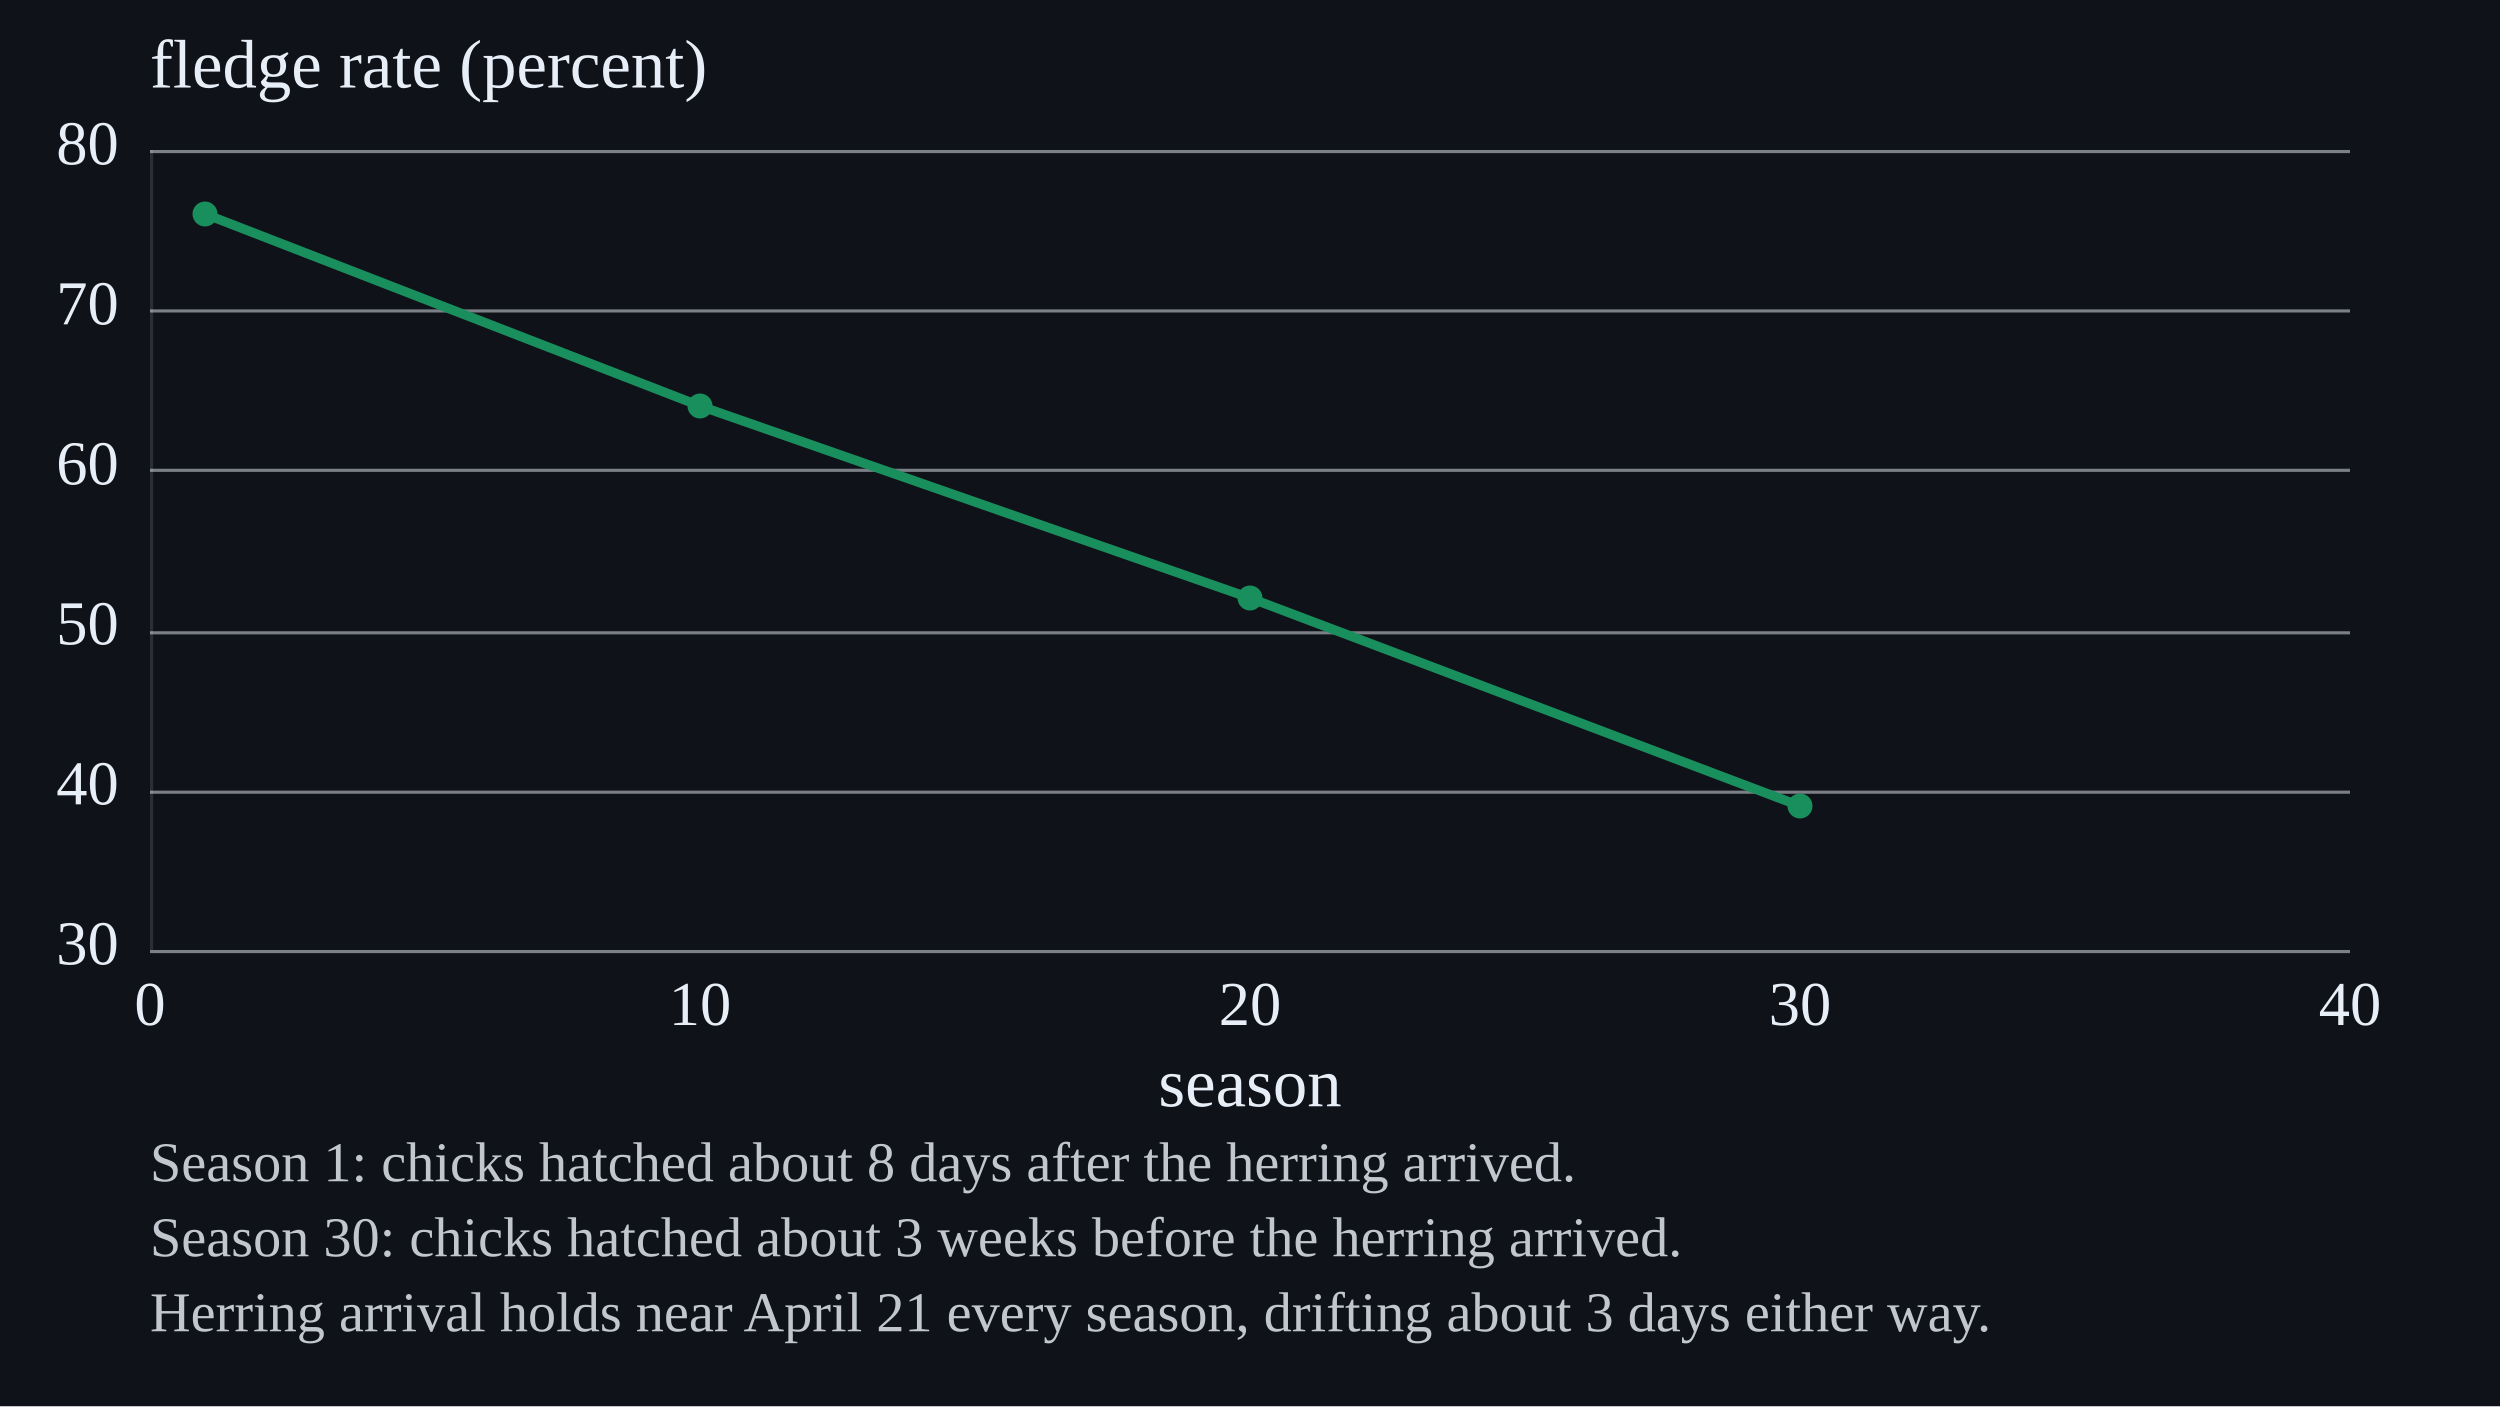
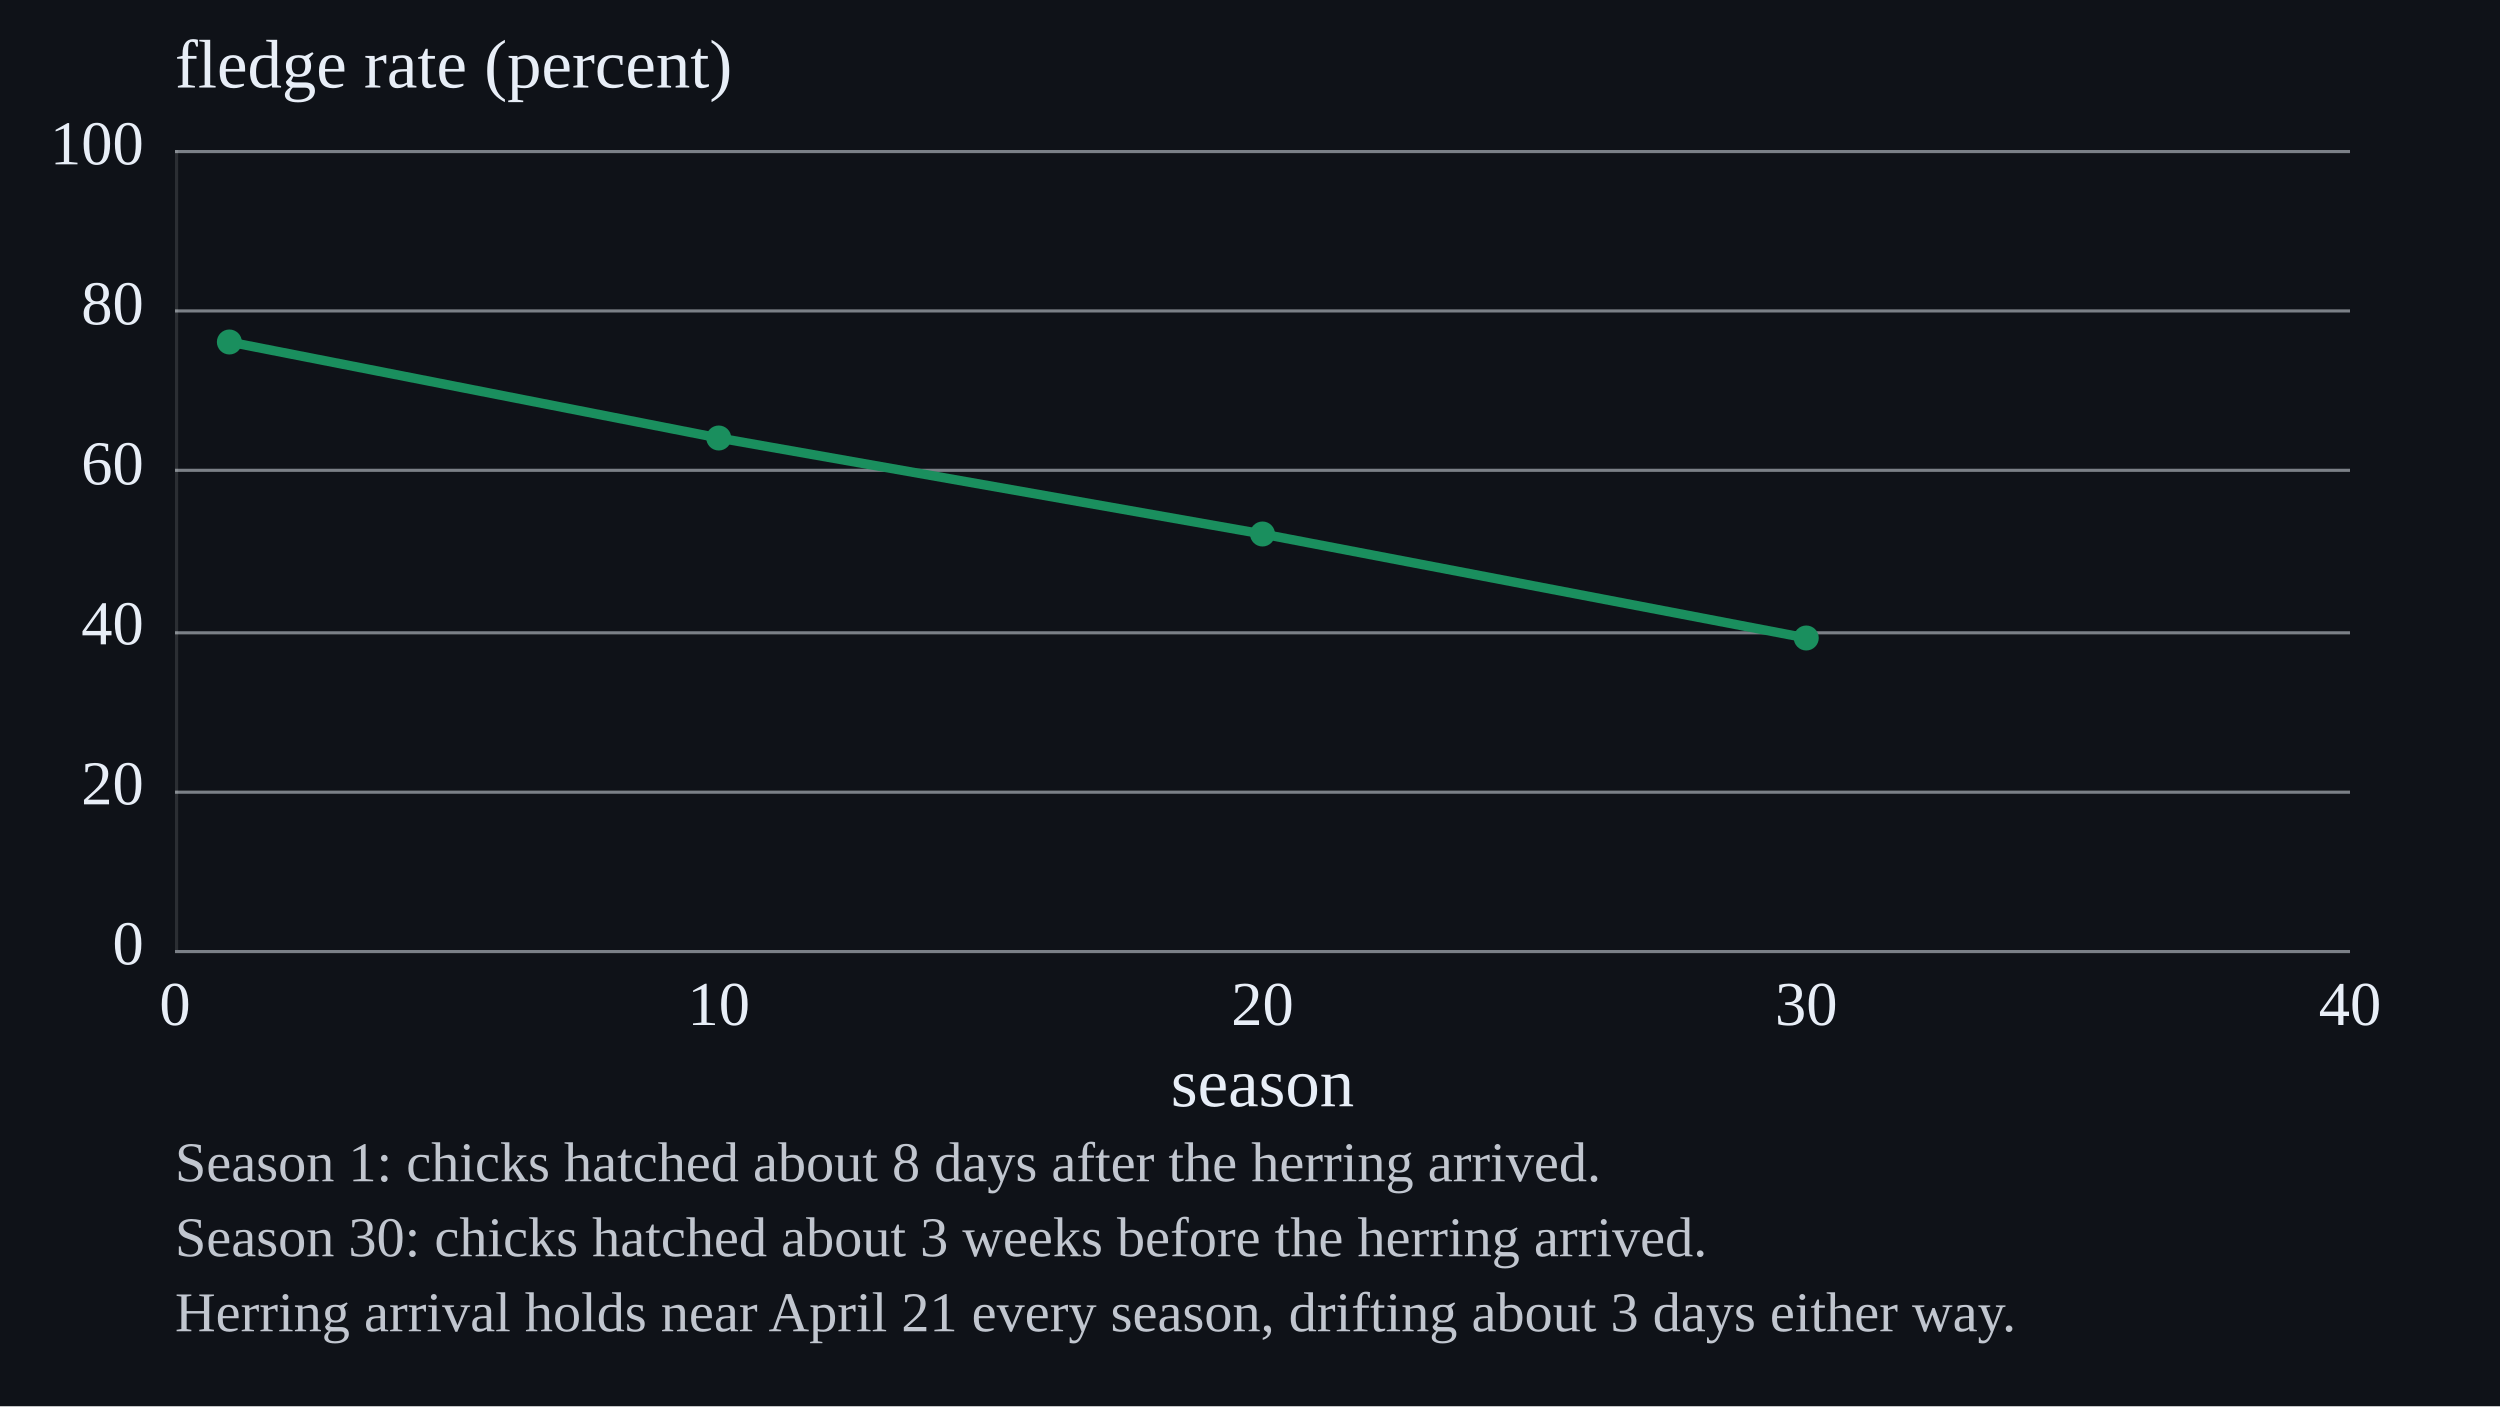
<svg xmlns="http://www.w3.org/2000/svg" width="800" height="450" viewBox="0 0 800 450" role="img">
  <rect x="0" y="0" width="800" height="450" fill="#0f1218" />
-   <line x1="48.5" y1="48" x2="48.5" y2="304" stroke="rgba(255,255,255,0.12)" stroke-width="1" />
-   <line x1="48" y1="304.5" x2="752" y2="304.5" stroke="rgba(232,238,247,0.5)" stroke-width="1" />
-   <text x="38" y="304" font-size="20" fill="#e8eef7" text-anchor="end" dominant-baseline="middle">30</text>
-   <line x1="48" y1="253.5" x2="752" y2="253.5" stroke="rgba(232,238,247,0.5)" stroke-width="1" />
-   <text x="38" y="252.8" font-size="20" fill="#e8eef7" text-anchor="end" dominant-baseline="middle">40</text>
-   <line x1="48" y1="202.5" x2="752" y2="202.5" stroke="rgba(232,238,247,0.5)" stroke-width="1" />
-   <text x="38" y="201.6" font-size="20" fill="#e8eef7" text-anchor="end" dominant-baseline="middle">50</text>
-   <line x1="48" y1="150.5" x2="752" y2="150.5" stroke="rgba(232,238,247,0.5)" stroke-width="1" />
-   <text x="38" y="150.4" font-size="20" fill="#e8eef7" text-anchor="end" dominant-baseline="middle">60</text>
-   <line x1="48" y1="99.5" x2="752" y2="99.5" stroke="rgba(232,238,247,0.5)" stroke-width="1" />
-   <text x="38" y="99.2" font-size="20" fill="#e8eef7" text-anchor="end" dominant-baseline="middle">70</text>
-   <line x1="48" y1="48.5" x2="752" y2="48.5" stroke="rgba(232,238,247,0.5)" stroke-width="1" />
-   <text x="38" y="48" font-size="20" fill="#e8eef7" text-anchor="end" dominant-baseline="middle">80</text>
-   <text x="48" y="328" font-size="20" fill="#e8eef7" text-anchor="middle">0</text>
-   <text x="224" y="328" font-size="20" fill="#e8eef7" text-anchor="middle">10</text>
-   <text x="400" y="328" font-size="20" fill="#e8eef7" text-anchor="middle">20</text>
-   <text x="576" y="328" font-size="20" fill="#e8eef7" text-anchor="middle">30</text>
+   <line x1="56.5" y1="48" x2="56.5" y2="304" stroke="rgba(255,255,255,0.12)" stroke-width="1" />
+   <line x1="56" y1="304.5" x2="752" y2="304.5" stroke="rgba(232,238,247,0.5)" stroke-width="1" />
+   <text x="46" y="304" font-size="20" fill="#e8eef7" text-anchor="end" dominant-baseline="middle">0</text>
+   <line x1="56" y1="253.5" x2="752" y2="253.5" stroke="rgba(232,238,247,0.5)" stroke-width="1" />
+   <text x="46" y="252.8" font-size="20" fill="#e8eef7" text-anchor="end" dominant-baseline="middle">20</text>
+   <line x1="56" y1="202.5" x2="752" y2="202.5" stroke="rgba(232,238,247,0.5)" stroke-width="1" />
+   <text x="46" y="201.6" font-size="20" fill="#e8eef7" text-anchor="end" dominant-baseline="middle">40</text>
+   <line x1="56" y1="150.5" x2="752" y2="150.5" stroke="rgba(232,238,247,0.5)" stroke-width="1" />
+   <text x="46" y="150.4" font-size="20" fill="#e8eef7" text-anchor="end" dominant-baseline="middle">60</text>
+   <line x1="56" y1="99.5" x2="752" y2="99.5" stroke="rgba(232,238,247,0.5)" stroke-width="1" />
+   <text x="46" y="99.2" font-size="20" fill="#e8eef7" text-anchor="end" dominant-baseline="middle">80</text>
+   <line x1="56" y1="48.5" x2="752" y2="48.5" stroke="rgba(232,238,247,0.5)" stroke-width="1" />
+   <text x="46" y="48" font-size="20" fill="#e8eef7" text-anchor="end" dominant-baseline="middle">100</text>
+   <text x="56" y="328" font-size="20" fill="#e8eef7" text-anchor="middle">0</text>
+   <text x="230" y="328" font-size="20" fill="#e8eef7" text-anchor="middle">10</text>
+   <text x="404" y="328" font-size="20" fill="#e8eef7" text-anchor="middle">20</text>
+   <text x="578" y="328" font-size="20" fill="#e8eef7" text-anchor="middle">30</text>
  <text x="752" y="328" font-size="20" fill="#e8eef7" text-anchor="middle">40</text>
-   <polyline points="65.6,68.48 224,129.92 400,191.36 576,257.92" fill="none" stroke="#1a8f5e" stroke-width="3" />
-   <circle cx="65.6" cy="68.48" r="4" fill="#1a8f5e" />
-   <circle cx="224" cy="129.92" r="4" fill="#1a8f5e" />
-   <circle cx="400" cy="191.36" r="4" fill="#1a8f5e" />
-   <circle cx="576" cy="257.92" r="4" fill="#1a8f5e" />
-   <text x="48" y="28" font-size="22" fill="#e8eef7">fledge rate (percent)</text>
-   <text x="400" y="354" font-size="22" fill="#e8eef7" text-anchor="middle">season</text>
-   <text x="48" y="378" font-size="18" fill="#e8eef7" fill-opacity="0.82">Season 1: chicks hatched about 8 days after the herring arrived.</text>
-   <text x="48" y="402" font-size="18" fill="#e8eef7" fill-opacity="0.82">Season 30: chicks hatched about 3 weeks before the herring arrived.</text>
-   <text x="48" y="426" font-size="18" fill="#e8eef7" fill-opacity="0.82">Herring arrival holds near April 21 every season, drifting about 3 days either way.</text>
+   <polyline points="73.4,109.44 230,140.16 404,170.88 578,204.16" fill="none" stroke="#1a8f5e" stroke-width="3" />
+   <circle cx="73.4" cy="109.44" r="4" fill="#1a8f5e" />
+   <circle cx="230" cy="140.16" r="4" fill="#1a8f5e" />
+   <circle cx="404" cy="170.88" r="4" fill="#1a8f5e" />
+   <circle cx="578" cy="204.16" r="4" fill="#1a8f5e" />
+   <text x="56" y="28" font-size="22" fill="#e8eef7">fledge rate (percent)</text>
+   <text x="404" y="354" font-size="22" fill="#e8eef7" text-anchor="middle">season</text>
+   <text x="56" y="378" font-size="18" fill="#e8eef7" fill-opacity="0.82">Season 1: chicks hatched about 8 days after the herring arrived.</text>
+   <text x="56" y="402" font-size="18" fill="#e8eef7" fill-opacity="0.82">Season 30: chicks hatched about 3 weeks before the herring arrived.</text>
+   <text x="56" y="426" font-size="18" fill="#e8eef7" fill-opacity="0.82">Herring arrival holds near April 21 every season, drifting about 3 days either way.</text>
</svg>
